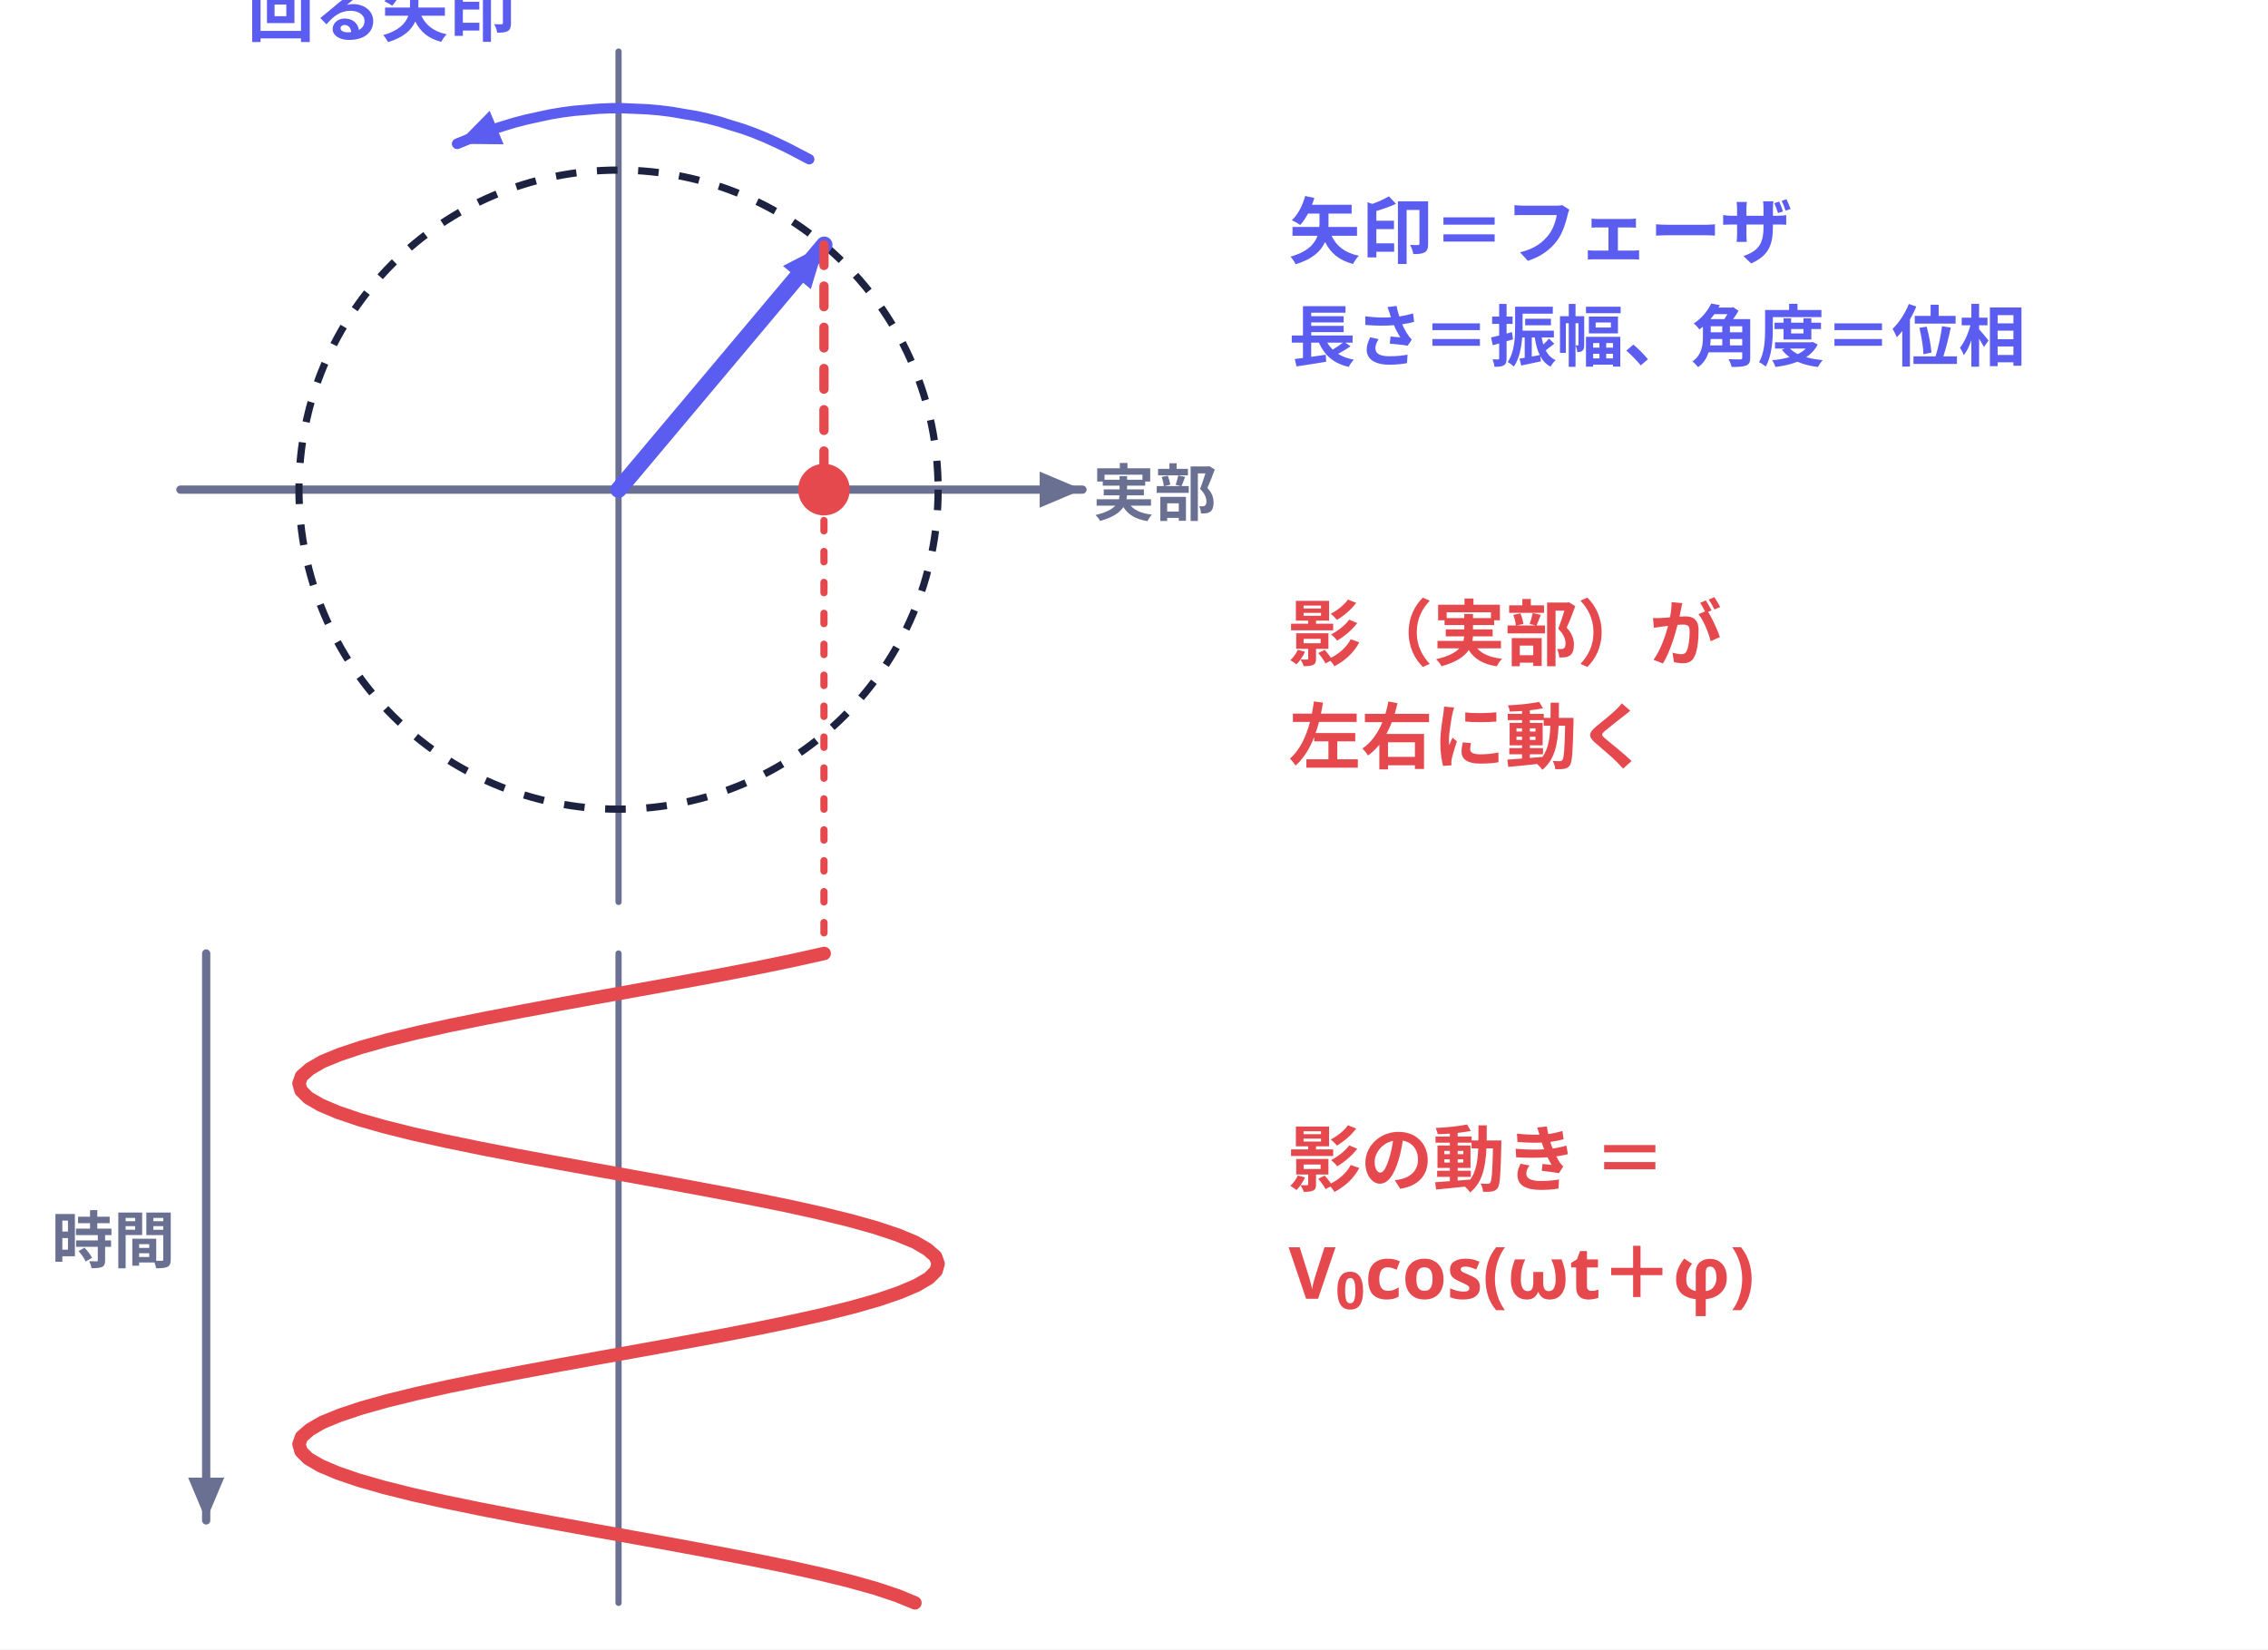
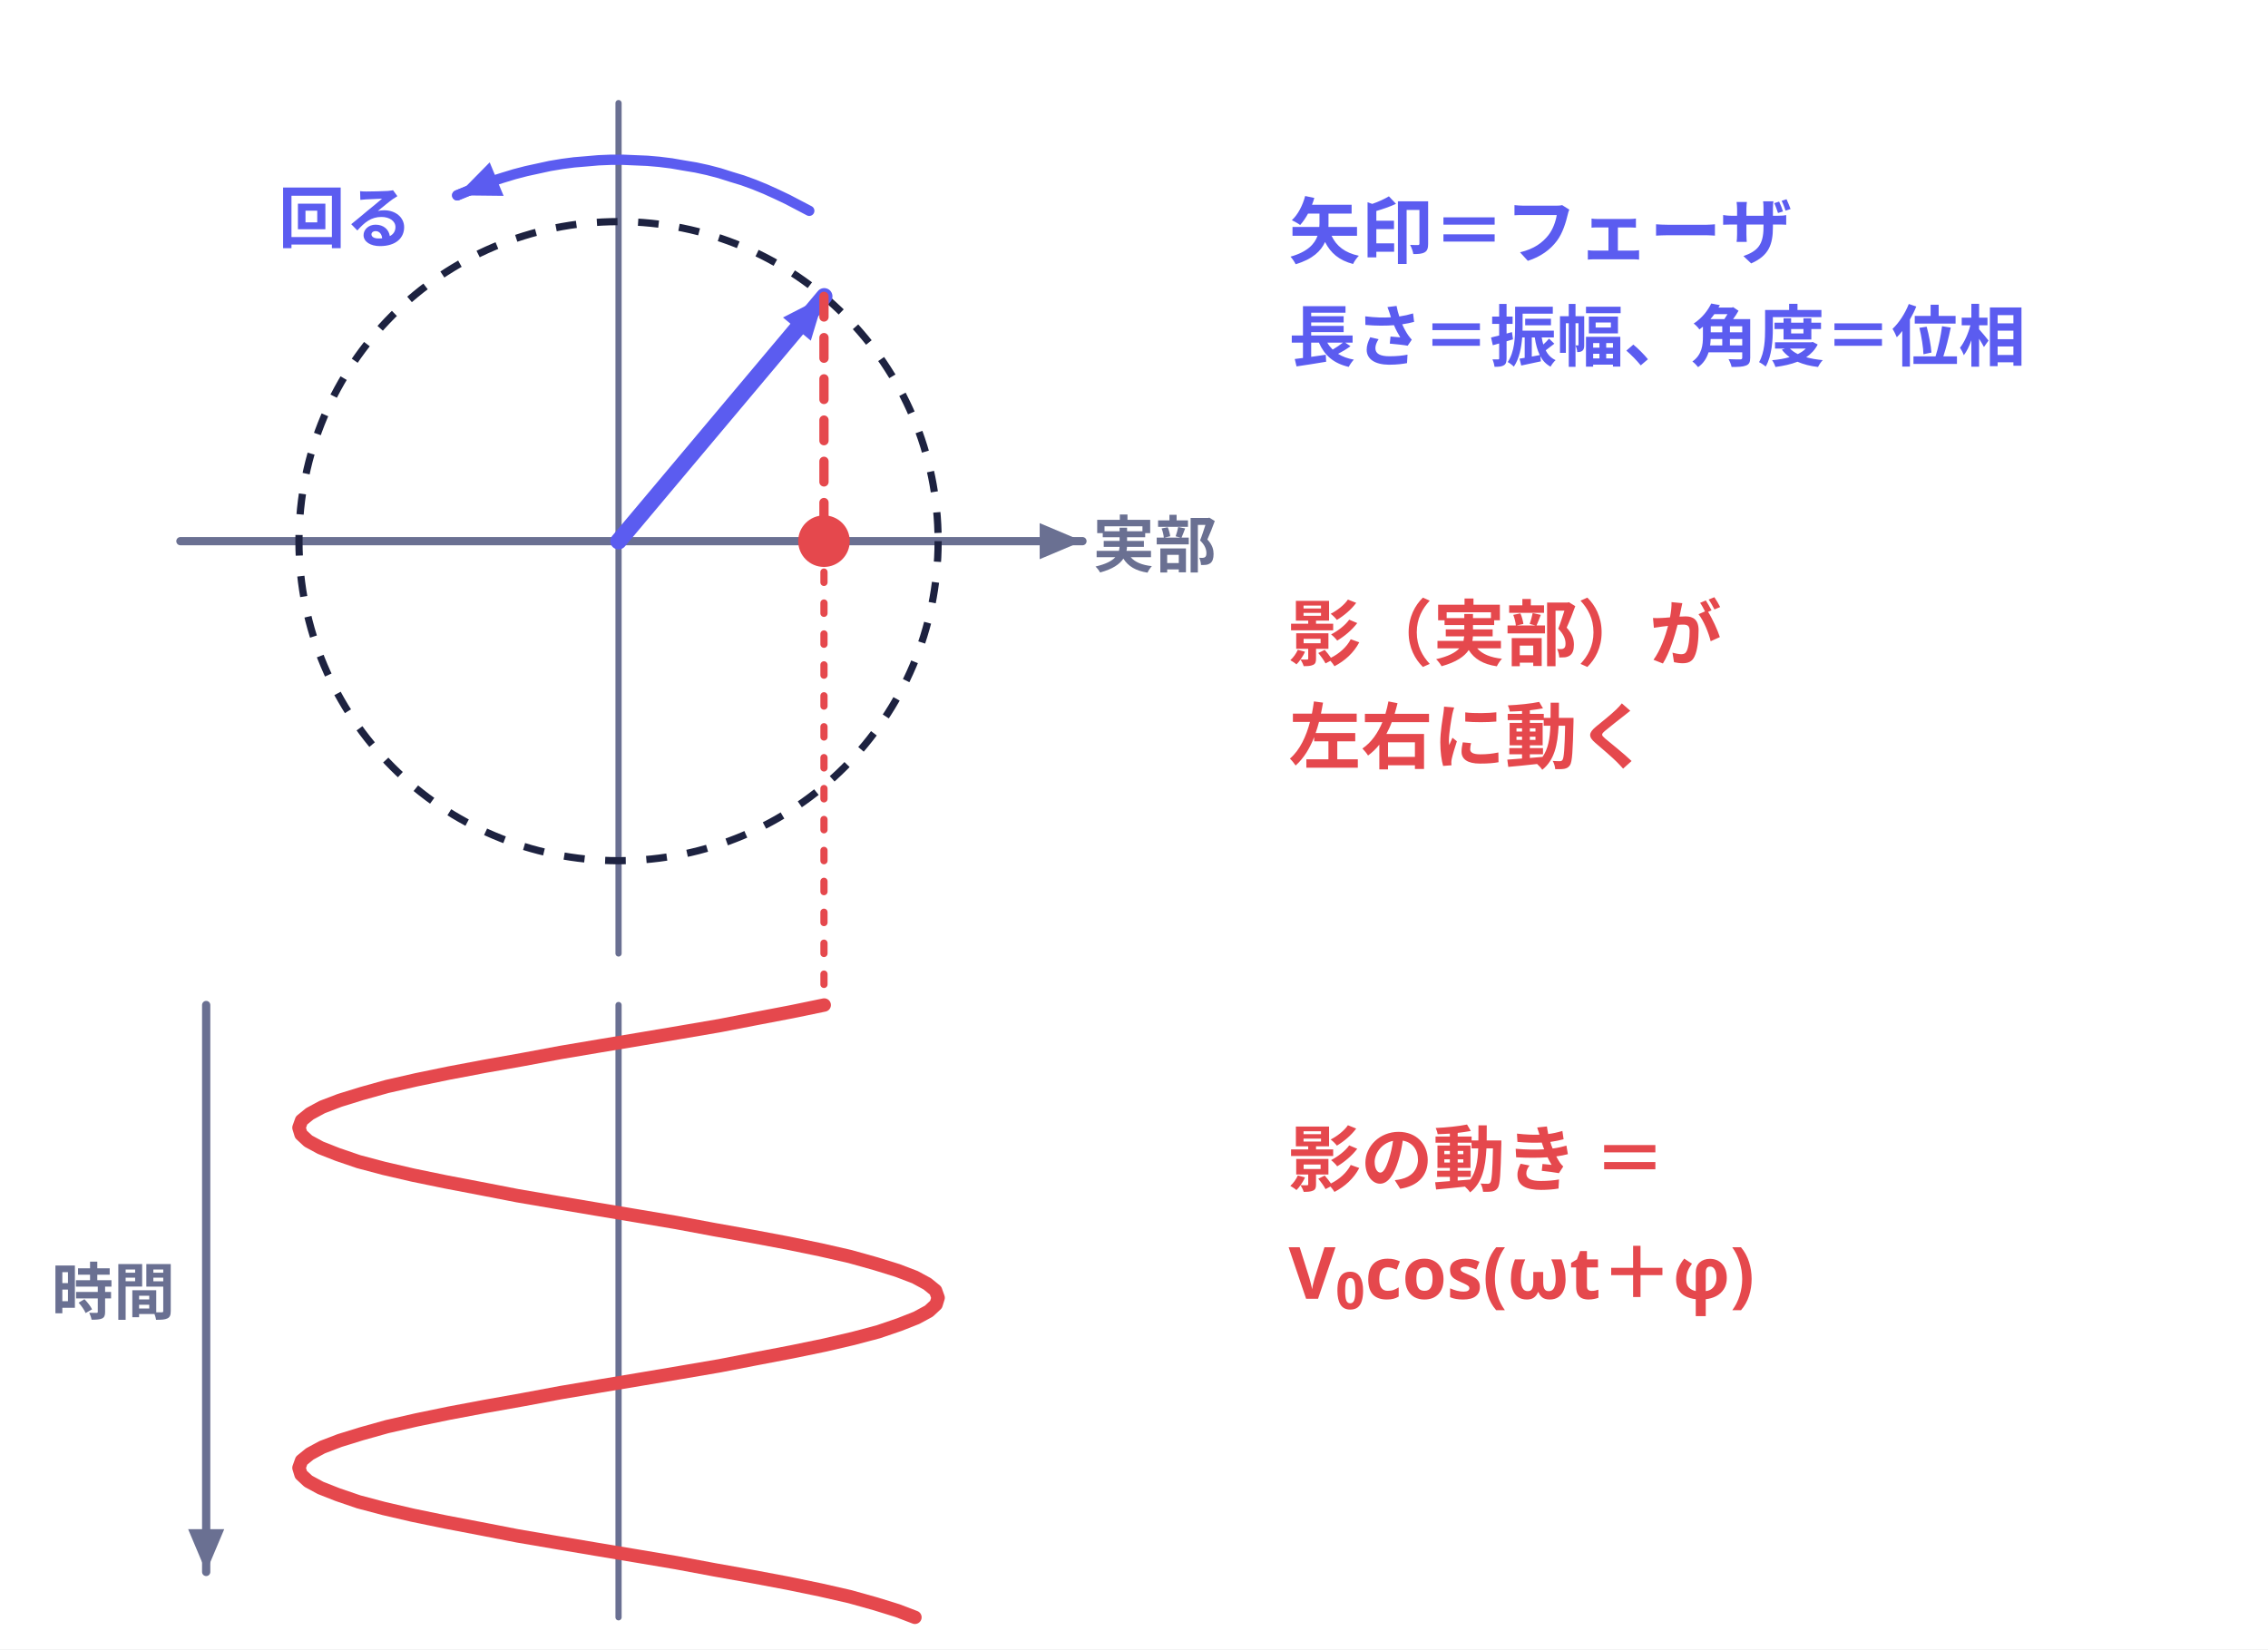
<svg xmlns="http://www.w3.org/2000/svg" viewBox="0 0 440 320" width="440" height="320">
  <rect width="440" height="320" fill="#fff" />
-   <polyline points="35,95 210,95" fill="none" stroke="#6a7092" stroke-width="1.6" stroke-linejoin="round" stroke-linecap="round" />
-   <polygon points="210,95 201.7,98.5 201.7,91.5" fill="#6a7092" />
-   <polyline points="120,175 120,10" fill="none" stroke="#6a7092" stroke-width="1.2" stroke-linejoin="round" stroke-linecap="round" />
-   <text x="212" y="100" text-anchor="start" font-size="12" fill="#6a7092" font-weight="600" font-family="Hiragino Sans, Noto Sans JP, sans-serif">実部</text>
-   <circle cx="120" cy="95" r="62" fill="none" stroke="#1d2240" stroke-width="1.4" stroke-dasharray="4 4" />
-   <polyline points="120,95 159.9,47.5" fill="none" stroke="#5b5cf0" stroke-width="3.2" stroke-linejoin="round" stroke-linecap="round" />
-   <polygon points="159.9,47.5 157.3,56.1 151.9,51.6" fill="#5b5cf0" />
-   <polyline points="157.0,30.9 154.9,29.8 152.8,28.7 150.7,27.7 148.5,26.7 146.3,25.8 144.1,25.0 141.8,24.3 139.6,23.6 137.3,23.0 135.0,22.5 132.6,22.1 130.3,21.7 127.9,21.4 125.6,21.2 123.2,21.1 120.9,21.0 118.5,21.0 116.1,21.1 113.8,21.3 111.4,21.5 109.1,21.8 106.7,22.2 104.4,22.7 102.1,23.2 99.8,23.8 97.5,24.5 95.3,25.2 93.1,26.1 90.9,27.0 88.7,27.9" fill="none" stroke="#5b5cf0" stroke-width="2" stroke-linejoin="round" stroke-linecap="round" />
-   <polyline points="93.1,26.1 88.7,27.9" fill="none" stroke="#5b5cf0" stroke-width="2" stroke-linejoin="round" stroke-linecap="round" />
-   <polygon points="88.7,27.9 95.0,21.5 97.7,28.0" fill="#5b5cf0" />
-   <text x="100" y="7" text-anchor="end" font-size="13" fill="#5b5cf0" font-weight="600" font-family="Hiragino Sans, Noto Sans JP, sans-serif">回る矢印</text>
-   <polyline points="159.853,47.505 159.853,95" fill="none" stroke="#e5484d" stroke-width="1.8" stroke-linejoin="round" stroke-linecap="round" stroke-dasharray="4 4" />
-   <circle cx="159.853" cy="95" r="5" fill="#e5484d" />
-   <polyline points="159.853,95 159.853,185" fill="none" stroke="#e5484d" stroke-width="1.4" stroke-linejoin="round" stroke-linecap="round" stroke-dasharray="2 4" />
-   <polyline points="120,185 120,311.0" fill="none" stroke="#6a7092" stroke-width="1.2" stroke-linejoin="round" stroke-linecap="round" />
-   <polyline points="159.9,185.0 153.6,186.4 146.8,187.8 139.6,189.2 132.0,190.6 124.3,192.0 116.5,193.4 108.8,194.8 101.3,196.2 94.0,197.6 87.1,199.0 80.8,200.4 75.1,201.8 70.1,203.2 65.9,204.6 62.5,206.0 60.1,207.4 58.5,208.8 58.0,210.2 58.4,211.6 59.8,213.0 62.2,214.4 65.5,215.8 69.6,217.2 74.5,218.6 80.1,220.0 86.4,221.4 93.2,222.8 100.4,224.2 108.0,225.6 115.7,227.0 123.5,228.4 131.2,229.8 138.7,231.2 146.0,232.6 152.9,234.0 159.2,235.4 164.9,236.8 169.9,238.2 174.1,239.6 177.5,241.0 179.9,242.4 181.5,243.8 182.0,245.2 181.6,246.6 180.2,248.0 177.8,249.4 174.5,250.8 170.4,252.2 165.5,253.6 159.9,255.0 153.6,256.4 146.8,257.8 139.6,259.2 132.0,260.6 124.3,262.0 116.5,263.4 108.8,264.8 101.3,266.2 94.0,267.6 87.1,269.0 80.8,270.4 75.1,271.8 70.1,273.2 65.9,274.6 62.5,276.0 60.1,277.4 58.5,278.8 58.0,280.2 58.4,281.6 59.8,283.0 62.2,284.4 65.5,285.8 69.6,287.2 74.5,288.6 80.1,290.0 86.4,291.4 93.2,292.8 100.4,294.2 108.0,295.6 115.7,297.0 123.5,298.4 131.2,299.8 138.7,301.2 146.0,302.6 152.9,304.0 159.2,305.4 164.9,306.8 169.9,308.2 174.1,309.6 177.5,311.0" fill="none" stroke="#e5484d" stroke-width="2.6" stroke-linejoin="round" stroke-linecap="round" />
-   <polyline points="40,185 40,295" fill="none" stroke="#6a7092" stroke-width="1.6" stroke-linejoin="round" stroke-linecap="round" />
-   <polygon points="40,295 36.5,286.7 43.5,286.7" fill="#6a7092" />
-   <text x="34" y="245" text-anchor="end" font-size="12" fill="#6a7092" font-weight="600" font-family="Hiragino Sans, Noto Sans JP, sans-serif">時間</text>
+   <polyline points="35,105 210,105" fill="none" stroke="#6a7092" stroke-width="1.6" stroke-linejoin="round" stroke-linecap="round" />
+   <polygon points="210,105 201.7,108.5 201.7,101.5" fill="#6a7092" />
+   <polyline points="120,185 120,20" fill="none" stroke="#6a7092" stroke-width="1.2" stroke-linejoin="round" stroke-linecap="round" />
+   <text x="212" y="110" text-anchor="start" font-size="12" fill="#6a7092" font-weight="600" font-family="Hiragino Sans, Noto Sans JP, sans-serif">実部</text>
+   <circle cx="120" cy="105" r="62" fill="none" stroke="#1d2240" stroke-width="1.4" stroke-dasharray="4 4" />
+   <polyline points="120,105 159.9,57.5" fill="none" stroke="#5b5cf0" stroke-width="3.2" stroke-linejoin="round" stroke-linecap="round" />
+   <polygon points="159.9,57.5 157.3,66.1 151.9,61.6" fill="#5b5cf0" />
+   <polyline points="157.0,40.9 154.9,39.8 152.8,38.7 150.7,37.7 148.5,36.7 146.3,35.8 144.1,35.0 141.8,34.3 139.6,33.6 137.3,33.0 135.0,32.5 132.6,32.1 130.3,31.7 127.9,31.4 125.6,31.2 123.2,31.1 120.9,31.0 118.5,31.0 116.1,31.1 113.8,31.3 111.4,31.5 109.1,31.8 106.7,32.2 104.4,32.7 102.1,33.2 99.8,33.8 97.5,34.5 95.3,35.2 93.1,36.1 90.9,37.0 88.7,37.9" fill="none" stroke="#5b5cf0" stroke-width="2" stroke-linejoin="round" stroke-linecap="round" />
+   <polyline points="93.1,36.1 88.7,37.9" fill="none" stroke="#5b5cf0" stroke-width="2" stroke-linejoin="round" stroke-linecap="round" />
+   <polygon points="88.7,37.9 95.0,31.5 97.7,38.0" fill="#5b5cf0" />
+   <text x="80" y="47" text-anchor="end" font-size="13" fill="#5b5cf0" font-weight="600" font-family="Hiragino Sans, Noto Sans JP, sans-serif">回る</text>
+   <polyline points="159.853,57.505 159.853,105" fill="none" stroke="#e5484d" stroke-width="1.8" stroke-linejoin="round" stroke-linecap="round" stroke-dasharray="4 4" />
+   <circle cx="159.853" cy="105" r="5" fill="#e5484d" />
+   <polyline points="159.853,105 159.853,195" fill="none" stroke="#e5484d" stroke-width="1.4" stroke-linejoin="round" stroke-linecap="round" stroke-dasharray="2 4" />
+   <polyline points="120,195 120,313.8" fill="none" stroke="#6a7092" stroke-width="1.2" stroke-linejoin="round" stroke-linecap="round" />
+   <polyline points="159.9,195.0 153.6,196.3 146.8,197.6 139.6,199.0 132.0,200.3 124.3,201.6 116.5,202.9 108.8,204.2 101.3,205.6 94.0,206.9 87.1,208.2 80.8,209.5 75.1,210.8 70.1,212.2 65.9,213.5 62.5,214.8 60.1,216.1 58.5,217.4 58.0,218.8 58.4,220.1 59.8,221.4 62.2,222.7 65.5,224.0 69.6,225.4 74.5,226.7 80.1,228.0 86.4,229.3 93.2,230.6 100.4,232.0 108.0,233.3 115.7,234.6 123.5,235.9 131.2,237.2 138.7,238.6 146.0,239.9 152.9,241.2 159.2,242.5 164.9,243.8 169.9,245.2 174.1,246.5 177.5,247.8 179.9,249.1 181.5,250.4 182.0,251.8 181.6,253.1 180.2,254.4 177.8,255.7 174.5,257.0 170.4,258.4 165.5,259.7 159.9,261.0 153.6,262.3 146.8,263.6 139.6,265.0 132.0,266.3 124.3,267.6 116.5,268.9 108.8,270.2 101.3,271.6 94.0,272.9 87.1,274.2 80.8,275.5 75.1,276.8 70.1,278.2 65.9,279.5 62.5,280.8 60.1,282.1 58.5,283.4 58.0,284.8 58.4,286.1 59.8,287.4 62.2,288.7 65.5,290.0 69.6,291.4 74.5,292.7 80.1,294.0 86.4,295.3 93.2,296.6 100.4,298.0 108.0,299.3 115.7,300.6 123.5,301.9 131.2,303.2 138.7,304.6 146.0,305.9 152.9,307.2 159.2,308.5 164.9,309.8 169.9,311.2 174.1,312.5 177.5,313.8" fill="none" stroke="#e5484d" stroke-width="2.6" stroke-linejoin="round" stroke-linecap="round" />
+   <polyline points="40,195 40,305" fill="none" stroke="#6a7092" stroke-width="1.6" stroke-linejoin="round" stroke-linecap="round" />
+   <polygon points="40,305 36.5,296.7 43.5,296.7" fill="#6a7092" />
+   <text x="34" y="255" text-anchor="end" font-size="12" fill="#6a7092" font-weight="600" font-family="Hiragino Sans, Noto Sans JP, sans-serif">時間</text>
  <text x="250" y="50" text-anchor="start" font-size="14" fill="#5b5cf0" font-weight="600" font-family="Hiragino Sans, Noto Sans JP, sans-serif">矢印＝フェーザ</text>
  <text x="250" y="70" text-anchor="start" font-size="13" fill="#5b5cf0" font-weight="600" font-family="Hiragino Sans, Noto Sans JP, sans-serif">長さ＝振幅、角度＝位相</text>
  <text x="250" y="128" text-anchor="start" font-size="14" fill="#e5484d" font-weight="600" font-family="Hiragino Sans, Noto Sans JP, sans-serif">影（実部）が</text>
  <text x="250" y="148" text-anchor="start" font-size="14" fill="#e5484d" font-weight="600" font-family="Hiragino Sans, Noto Sans JP, sans-serif">左右に動く</text>
  <text x="250" y="230" text-anchor="start" font-size="14" fill="#e5484d" font-weight="600" font-family="Hiragino Sans, Noto Sans JP, sans-serif">影の動き ＝</text>
  <text x="250" y="252" text-anchor="start" font-size="14" fill="#e5484d" font-weight="600" font-family="Hiragino Sans, Noto Sans JP, sans-serif">V<tspan baseline-shift="sub" font-size="10">0</tspan>cos(ωt＋φ)</text>
</svg>
